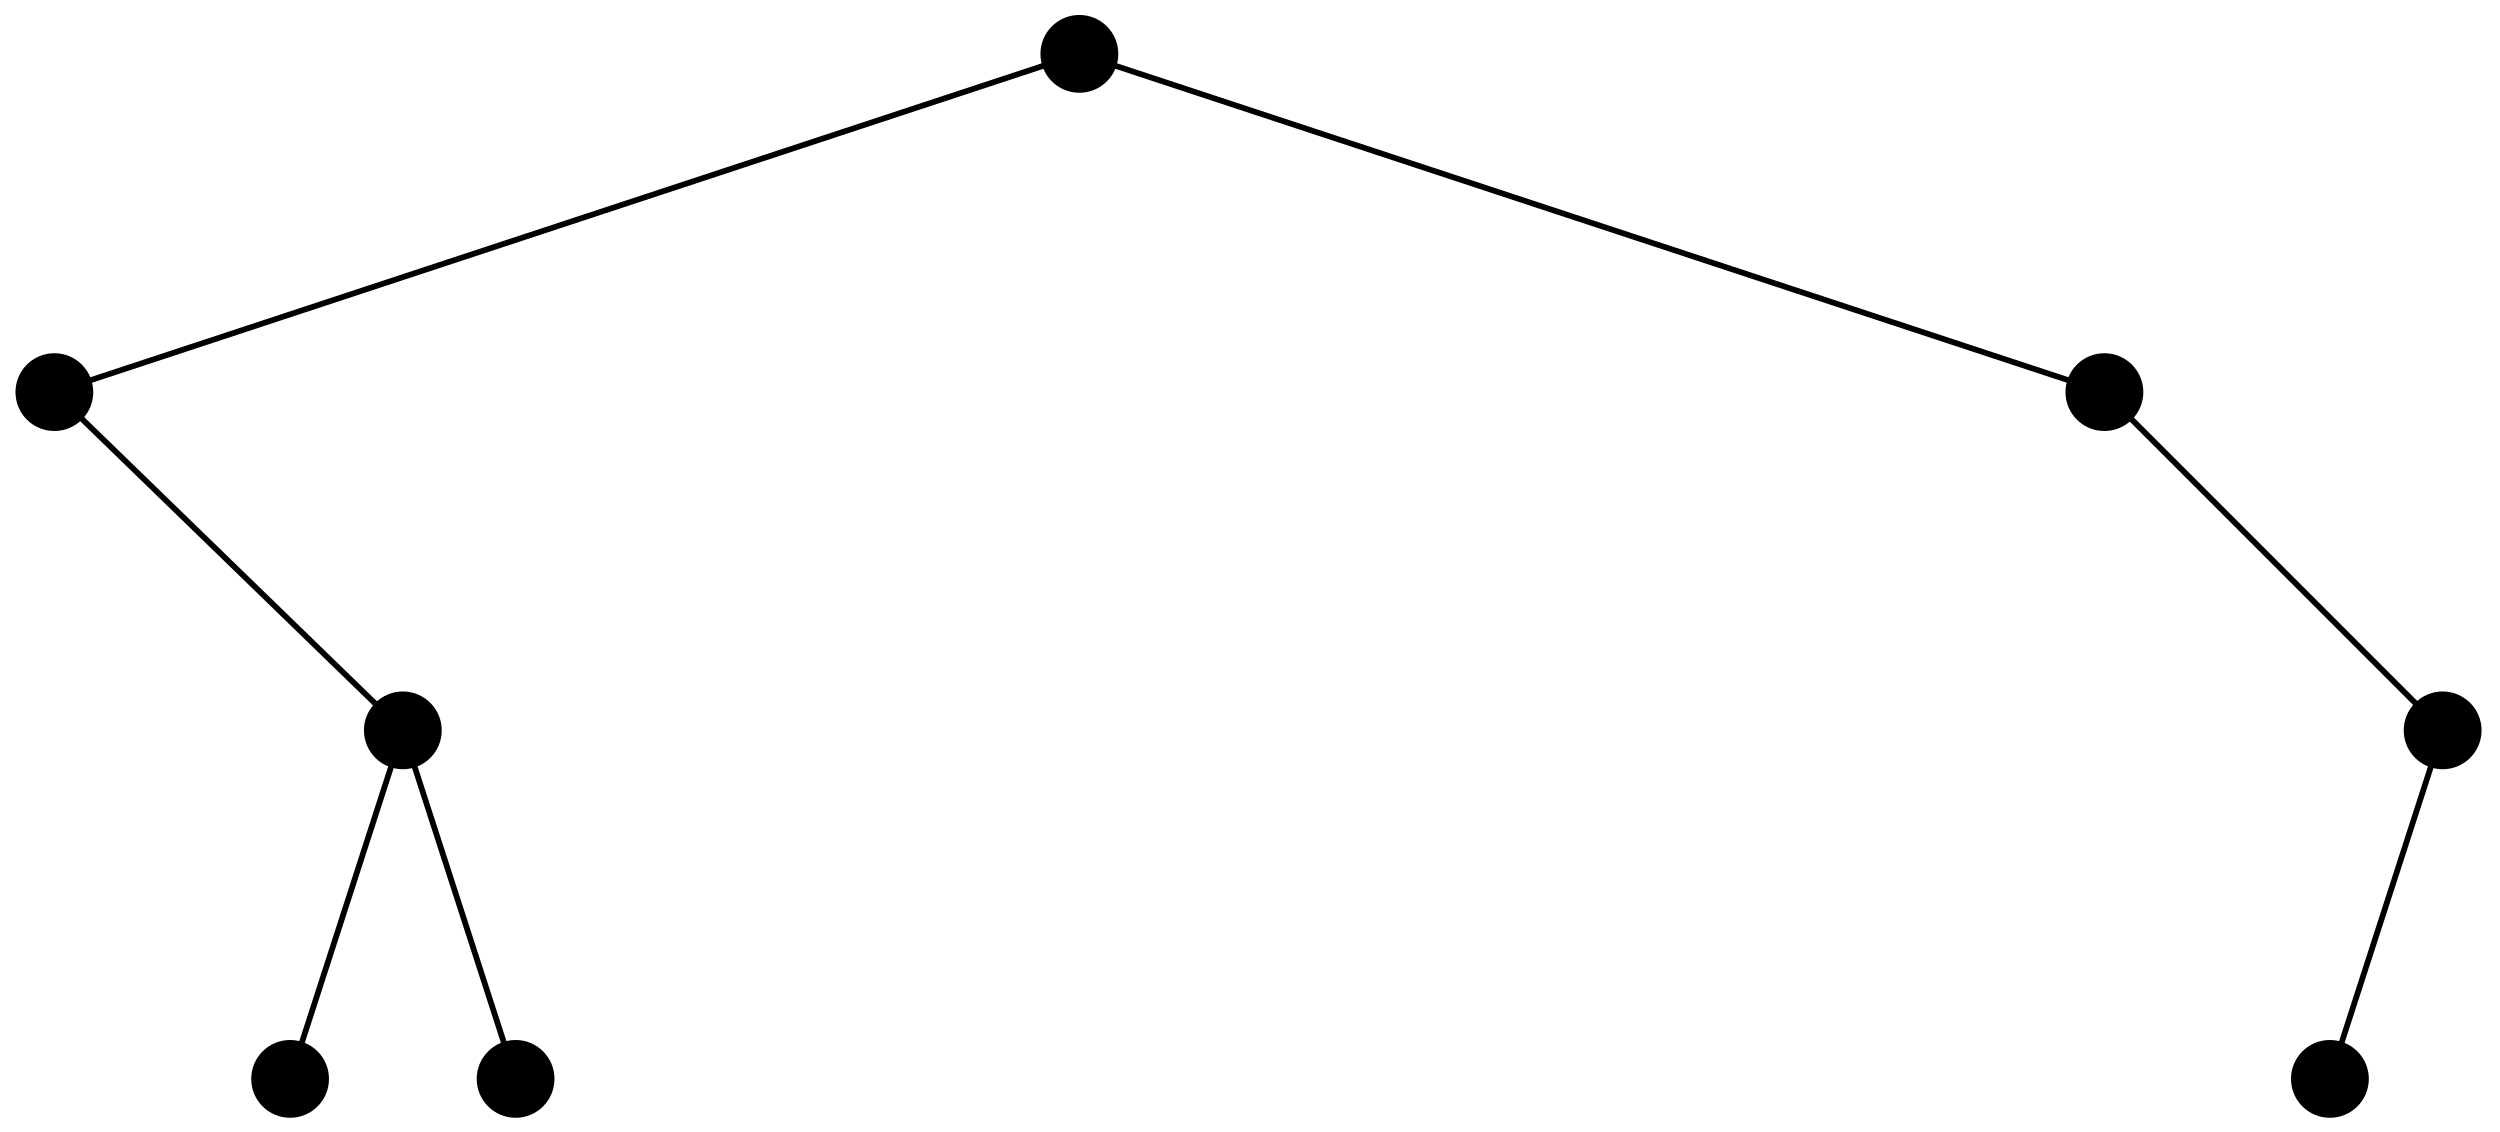
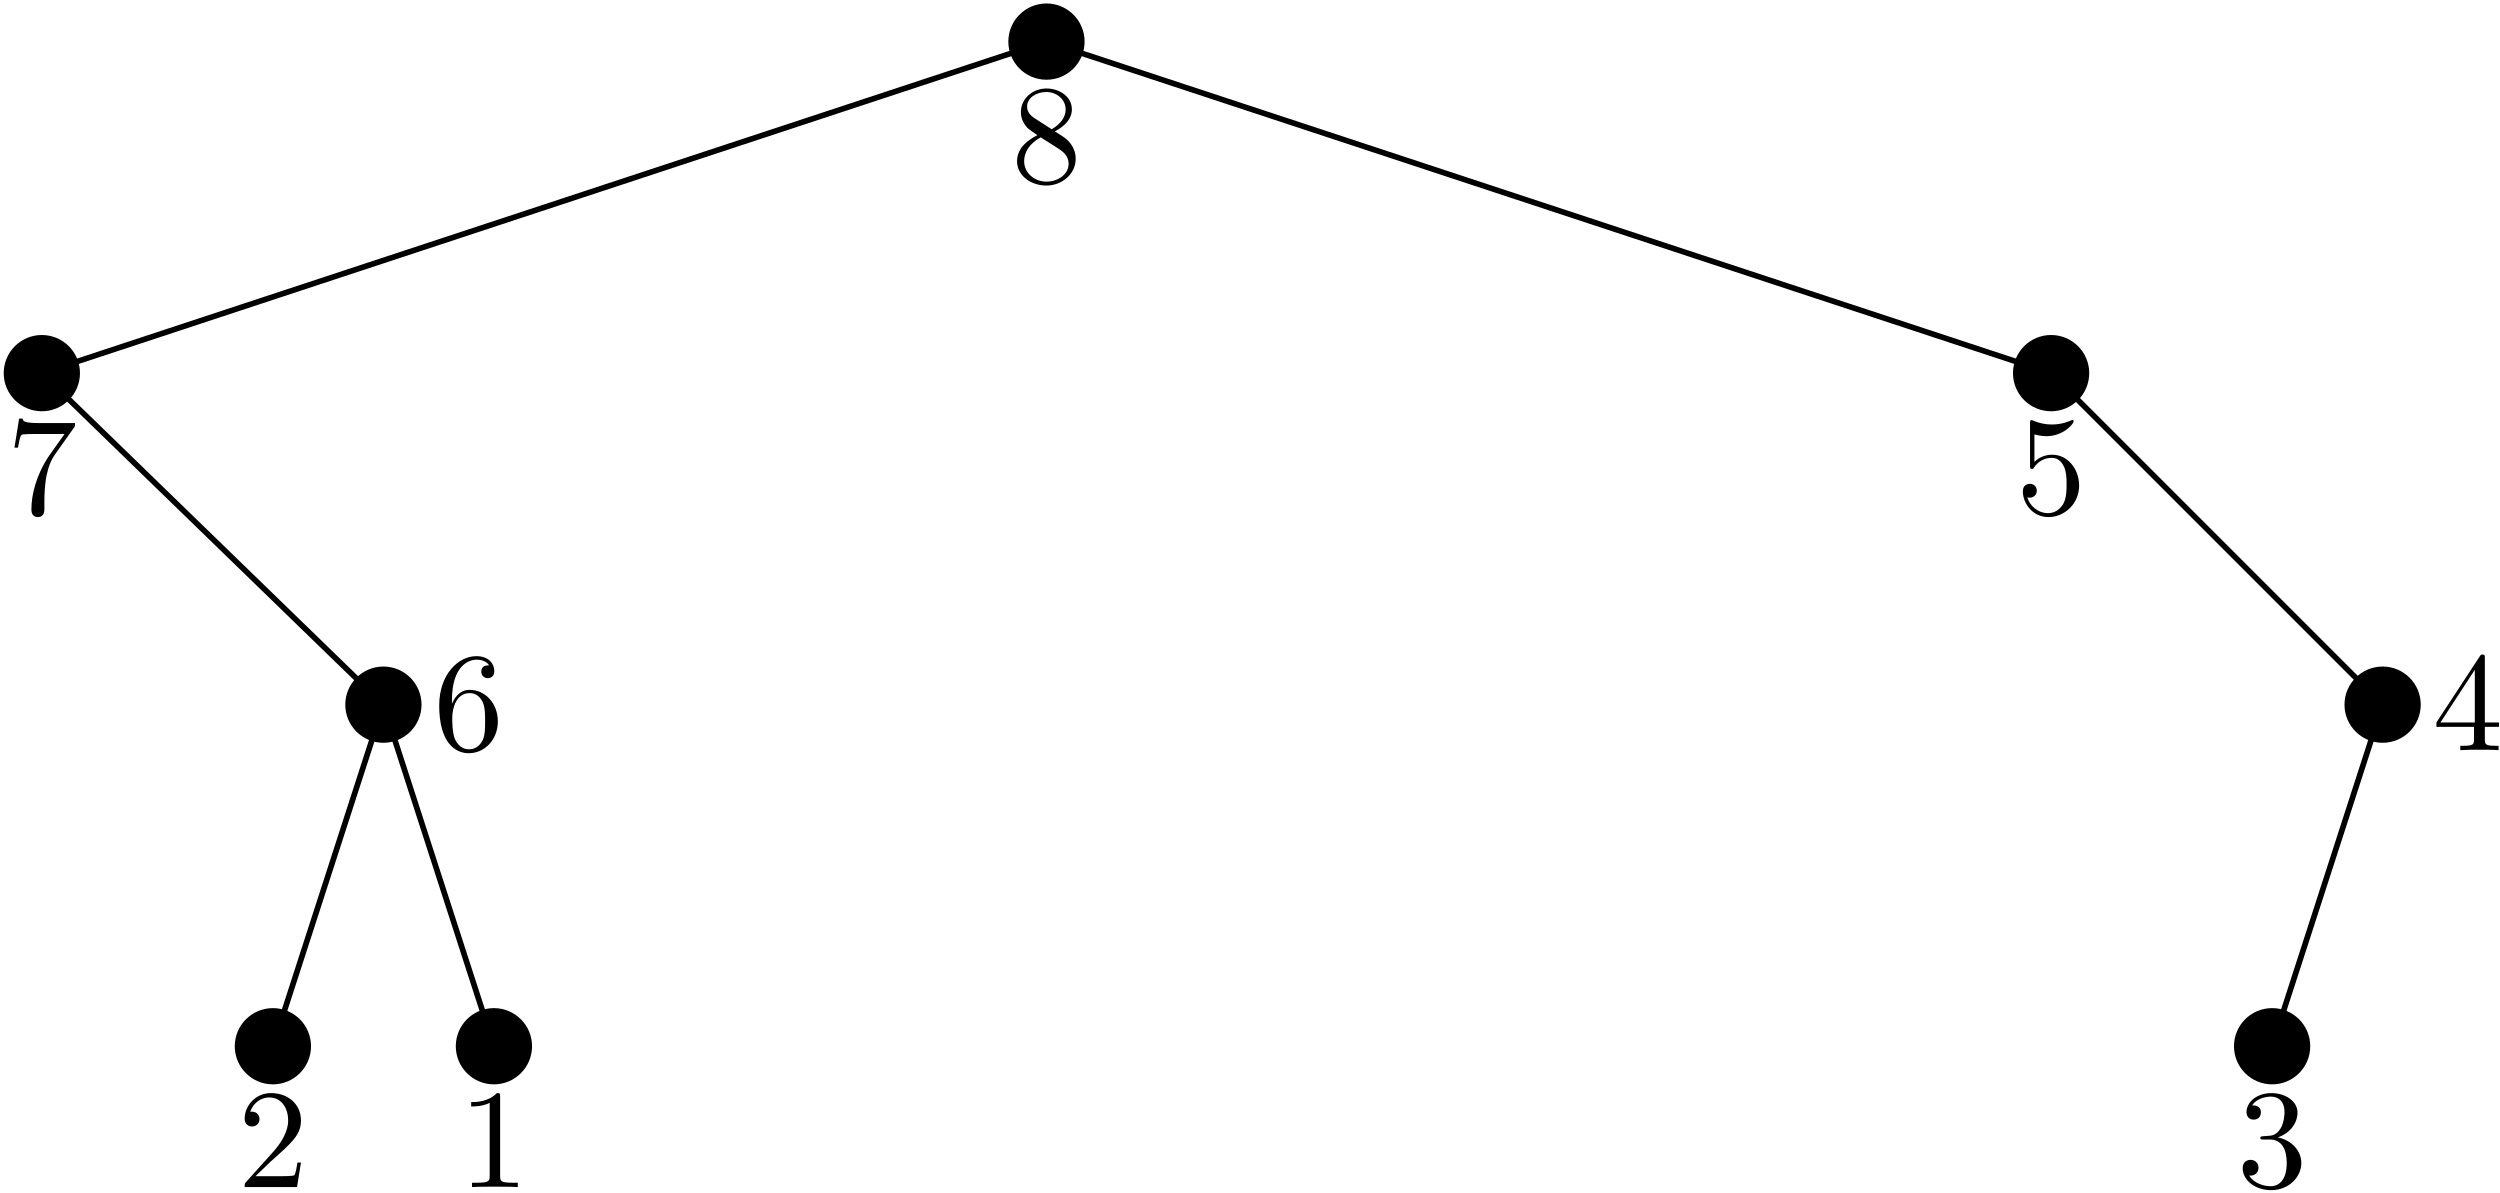
- <svg xmlns="http://www.w3.org/2000/svg" width="172.88pt" height="78.274pt" viewBox="0 0 172.88 78.274" version="1.1">
+ <svg xmlns="http://www.w3.org/2000/svg" xmlns:xlink="http://www.w3.org/1999/xlink" width="635pt" height="303pt" viewBox="0 0 635 303" version="1.1">
  <defs>
-     <clipPath id="clip1">
-       <path d="M 27 66 L 44 66 L 44 78.273 L 27 78.273 Z M 27 66 " />
-     </clipPath>
-     <clipPath id="clip2">
-       <path d="M 11 66 L 29 66 L 29 78.273 L 11 78.273 Z M 11 66 " />
-     </clipPath>
-     <clipPath id="clip3">
-       <path d="M 152 66 L 170 66 L 170 78.273 L 152 78.273 Z M 152 66 " />
-     </clipPath>
-     <clipPath id="clip4">
-       <path d="M 160 42 L 172.879 42 L 172.879 59 L 160 59 Z M 160 42 " />
-     </clipPath>
-     <clipPath id="clip5">
-       <path d="M 14 44 L 42 44 L 42 78.273 L 14 78.273 Z M 14 44 " />
-     </clipPath>
-     <clipPath id="clip6">
-       <path d="M 0 0 L 172.879 0 L 172.879 78.273 L 0 78.273 Z M 0 0 " />
-     </clipPath>
+     <g>
+       <symbol overflow="visible" id="glyph0-0">
+         <path style="stroke:none;" d="" />
+       </symbol>
+       <symbol overflow="visible" id="glyph0-1">
+         <path style="stroke:none;" d="M 10.547 -22.953 C 10.547 -23.812 10.547 -23.875 9.719 -23.875 C 7.5 -21.594 4.344 -21.594 3.188 -21.594 L 3.188 -20.469 C 3.906 -20.469 6.031 -20.469 7.891 -21.406 L 7.891 -2.828 C 7.891 -1.547 7.781 -1.109 4.547 -1.109 L 3.406 -1.109 L 3.406 0 C 4.656 -0.109 7.781 -0.109 9.219 -0.109 C 10.656 -0.109 13.766 -0.109 15.031 0 L 15.031 -1.109 L 13.875 -1.109 C 10.656 -1.109 10.547 -1.5 10.547 -2.828 Z M 10.547 -22.953 " />
+       </symbol>
+       <symbol overflow="visible" id="glyph0-2">
+         <path style="stroke:none;" d="M 4.547 -2.766 L 8.359 -6.453 C 13.953 -11.406 16.094 -13.344 16.094 -16.922 C 16.094 -21.016 12.875 -23.875 8.5 -23.875 C 4.453 -23.875 1.797 -20.578 1.797 -17.391 C 1.797 -15.391 3.578 -15.391 3.688 -15.391 C 4.297 -15.391 5.562 -15.812 5.562 -17.281 C 5.562 -18.219 4.906 -19.156 3.656 -19.156 C 3.375 -19.156 3.297 -19.156 3.188 -19.109 C 4.016 -21.438 5.953 -22.766 8.031 -22.766 C 11.297 -22.766 12.844 -19.859 12.844 -16.922 C 12.844 -14.062 11.047 -11.219 9.078 -9 L 2.188 -1.328 C 1.797 -0.938 1.797 -0.859 1.797 0 L 15.094 0 L 16.094 -6.234 L 15.203 -6.234 C 15.031 -5.156 14.781 -3.578 14.422 -3.047 C 14.172 -2.766 11.797 -2.766 11.016 -2.766 Z M 4.547 -2.766 " />
+       </symbol>
+       <symbol overflow="visible" id="glyph0-3">
+         <path style="stroke:none;" d="M 10.406 -12.625 C 13.344 -13.594 15.422 -16.094 15.422 -18.938 C 15.422 -21.875 12.266 -23.875 8.828 -23.875 C 5.203 -23.875 2.469 -21.734 2.469 -19 C 2.469 -17.828 3.266 -17.141 4.297 -17.141 C 5.422 -17.141 6.125 -17.922 6.125 -18.969 C 6.125 -20.766 4.453 -20.766 3.906 -20.766 C 5.016 -22.516 7.391 -22.984 8.672 -22.984 C 10.141 -22.984 12.125 -22.203 12.125 -18.969 C 12.125 -18.547 12.047 -16.453 11.109 -14.875 C 10.047 -13.156 8.828 -13.047 7.922 -13.016 C 7.641 -12.984 6.781 -12.906 6.531 -12.906 C 6.234 -12.875 5.984 -12.844 5.984 -12.484 C 5.984 -12.078 6.234 -12.078 6.844 -12.078 L 8.422 -12.078 C 11.375 -12.078 12.688 -9.641 12.688 -6.125 C 12.688 -1.25 10.219 -0.219 8.641 -0.219 C 7.094 -0.219 4.406 -0.828 3.156 -2.938 C 4.406 -2.766 5.516 -3.547 5.516 -4.906 C 5.516 -6.203 4.547 -6.922 3.516 -6.922 C 2.656 -6.922 1.5 -6.422 1.5 -4.844 C 1.5 -1.578 4.844 0.781 8.75 0.781 C 13.125 0.781 16.391 -2.469 16.391 -6.125 C 16.391 -9.078 14.125 -11.875 10.406 -12.625 Z M 10.406 -12.625 " />
+       </symbol>
+       <symbol overflow="visible" id="glyph0-4">
+         <path style="stroke:none;" d="M 16.094 -7.203 C 16.094 -11.469 13.156 -15.062 9.281 -15.062 C 7.562 -15.062 6.031 -14.484 4.734 -13.234 L 4.734 -20.219 C 5.453 -20.016 6.641 -19.766 7.781 -19.766 C 12.188 -19.766 14.703 -23.016 14.703 -23.484 C 14.703 -23.703 14.594 -23.875 14.344 -23.875 C 14.312 -23.875 14.234 -23.875 14.062 -23.781 C 13.344 -23.453 11.578 -22.734 9.188 -22.734 C 7.75 -22.734 6.094 -22.984 4.406 -23.734 C 4.125 -23.844 4.047 -23.844 3.984 -23.844 C 3.625 -23.844 3.625 -23.562 3.625 -22.984 L 3.625 -12.375 C 3.625 -11.719 3.625 -11.438 4.125 -11.438 C 4.375 -11.438 4.453 -11.547 4.594 -11.766 C 4.984 -12.328 6.312 -14.266 9.219 -14.266 C 11.078 -14.266 11.984 -12.625 12.266 -11.984 C 12.844 -10.656 12.906 -9.25 12.906 -7.453 C 12.906 -6.203 12.906 -4.047 12.047 -2.547 C 11.188 -1.141 9.859 -0.219 8.219 -0.219 C 5.594 -0.219 3.547 -2.109 2.938 -4.234 C 3.047 -4.203 3.156 -4.156 3.547 -4.156 C 4.734 -4.156 5.344 -5.062 5.344 -5.922 C 5.344 -6.781 4.734 -7.672 3.547 -7.672 C 3.047 -7.672 1.797 -7.422 1.797 -5.766 C 1.797 -2.688 4.266 0.781 8.281 0.781 C 12.438 0.781 16.094 -2.656 16.094 -7.203 Z M 16.094 -7.203 " />
+       </symbol>
+       <symbol overflow="visible" id="glyph0-5">
+         <path style="stroke:none;" d="M 17.062 -21.844 C 17.391 -22.266 17.391 -22.344 17.391 -23.094 L 8.672 -23.094 C 4.297 -23.094 4.234 -23.562 4.094 -24.234 L 3.188 -24.234 L 2.016 -16.859 L 2.906 -16.859 C 3.016 -17.422 3.328 -19.688 3.797 -20.109 C 4.047 -20.328 6.844 -20.328 7.312 -20.328 L 14.734 -20.328 C 14.344 -19.766 11.516 -15.844 10.719 -14.672 C 7.5 -9.828 6.312 -4.844 6.312 -1.188 C 6.312 -0.828 6.312 0.781 7.953 0.781 C 9.609 0.781 9.609 -0.828 9.609 -1.188 L 9.609 -3.016 C 9.609 -4.984 9.719 -6.953 10 -8.891 C 10.141 -9.719 10.656 -12.797 12.234 -15.031 Z M 17.062 -21.844 " />
+       </symbol>
+       <symbol overflow="visible" id="glyph0-6">
+         <path style="stroke:none;" d="M 5.844 -16.391 C 4.203 -17.469 4.047 -18.688 4.047 -19.297 C 4.047 -21.484 6.391 -22.984 8.922 -22.984 C 11.547 -22.984 13.844 -21.125 13.844 -18.547 C 13.844 -16.5 12.438 -14.781 10.297 -13.516 Z M 11.078 -12.984 C 13.656 -14.312 15.422 -16.172 15.422 -18.547 C 15.422 -21.844 12.234 -23.875 8.969 -23.875 C 5.375 -23.875 2.469 -21.234 2.469 -17.891 C 2.469 -17.25 2.547 -15.641 4.047 -13.953 C 4.453 -13.516 5.766 -12.625 6.672 -12.016 C 4.594 -10.969 1.5 -8.969 1.5 -5.422 C 1.5 -1.609 5.156 0.781 8.922 0.781 C 12.984 0.781 16.391 -2.188 16.391 -6.031 C 16.391 -7.312 16 -8.922 14.625 -10.438 C 13.953 -11.188 13.375 -11.547 11.078 -12.984 Z M 7.5 -11.469 L 11.906 -8.672 C 12.906 -8 14.594 -6.922 14.594 -4.734 C 14.594 -2.078 11.906 -0.219 8.969 -0.219 C 5.875 -0.219 3.297 -2.438 3.297 -5.422 C 3.297 -7.5 4.453 -9.797 7.5 -11.469 Z M 7.5 -11.469 " />
+       </symbol>
+       <symbol overflow="visible" id="glyph0-7">
+         <path style="stroke:none;" d="M 10.547 -5.922 L 10.547 -2.797 C 10.547 -1.5 10.469 -1.109 7.812 -1.109 L 7.062 -1.109 L 7.062 0 C 8.531 -0.109 10.406 -0.109 11.906 -0.109 C 13.406 -0.109 15.312 -0.109 16.781 0 L 16.781 -1.109 L 16.031 -1.109 C 13.375 -1.109 13.297 -1.5 13.297 -2.797 L 13.297 -5.922 L 16.891 -5.922 L 16.891 -7.031 L 13.297 -7.031 L 13.297 -23.344 C 13.297 -24.062 13.297 -24.281 12.734 -24.281 C 12.406 -24.281 12.297 -24.281 12.016 -23.844 L 1 -7.031 L 1 -5.922 Z M 10.75 -7.031 L 2.016 -7.031 L 10.75 -20.406 Z M 10.75 -7.031 " />
+       </symbol>
+       <symbol overflow="visible" id="glyph0-8">
+         <path style="stroke:none;" d="M 4.734 -11.766 L 4.734 -12.625 C 4.734 -21.688 9.188 -22.984 11.016 -22.984 C 11.875 -22.984 13.375 -22.766 14.172 -21.547 C 13.625 -21.547 12.188 -21.547 12.188 -19.938 C 12.188 -18.828 13.047 -18.281 13.844 -18.281 C 14.422 -18.281 15.484 -18.609 15.484 -20.016 C 15.484 -22.156 13.906 -23.875 10.938 -23.875 C 6.344 -23.875 1.5 -19.25 1.5 -11.328 C 1.5 -1.75 5.672 0.781 9 0.781 C 12.984 0.781 16.391 -2.578 16.391 -7.312 C 16.391 -11.875 13.203 -15.312 9.219 -15.312 C 6.781 -15.312 5.453 -13.484 4.734 -11.766 Z M 9 -0.219 C 6.734 -0.219 5.672 -2.359 5.453 -2.906 C 4.812 -4.594 4.812 -7.453 4.812 -8.109 C 4.812 -10.906 5.953 -14.484 9.188 -14.484 C 9.75 -14.484 11.406 -14.484 12.516 -12.266 C 13.156 -10.938 13.156 -9.109 13.156 -7.344 C 13.156 -5.625 13.156 -3.844 12.547 -2.547 C 11.469 -0.391 9.828 -0.219 9 -0.219 Z M 9 -0.219 " />
+       </symbol>
+     </g>
  </defs>
  <g id="surface1">
-     <path style=" stroke:none;fill-rule:nonzero;fill:rgb(0%,0%,0%);fill-opacity:1;" d="M 38.145 74.605 C 38.145 73.23 37.031 72.117 35.656 72.117 C 34.281 72.117 33.164 73.23 33.164 74.605 C 33.164 75.984 34.281 77.098 35.656 77.098 C 37.031 77.098 38.145 75.984 38.145 74.605 Z M 38.145 74.605 " />
-     <g clip-path="url(#clip1)" clip-rule="nonzero">
-       <path style="fill:none;stroke-width:0.399;stroke-linecap:butt;stroke-linejoin:miter;stroke:rgb(0%,0%,0%);stroke-opacity:1;stroke-miterlimit:10;" d="M -36.496 -70.881 C -36.496 -69.506 -37.61 -68.392 -38.985 -68.392 C -40.36 -68.392 -41.477 -69.506 -41.477 -70.881 C -41.477 -72.259 -40.36 -73.373 -38.985 -73.373 C -37.61 -73.373 -36.496 -72.259 -36.496 -70.881 Z M -36.496 -70.881 " transform="matrix(1,0,0,-1,74.641,3.72489)" />
+     <path style="fill-rule:nonzero;fill:rgb(0%,0%,0%);fill-opacity:1;stroke-width:0.399;stroke-linecap:butt;stroke-linejoin:miter;stroke:rgb(0%,0%,0%);stroke-opacity:1;stroke-miterlimit:10;" d="M -36.494 -70.882 C -36.494 -69.507 -37.61 -68.392 -38.986 -68.392 C -40.361 -68.392 -41.476 -69.507 -41.476 -70.882 C -41.476 -72.258 -40.361 -73.373 -38.986 -73.373 C -37.61 -73.373 -36.494 -72.258 -36.494 -70.882 Z M -36.494 -70.882 " transform="matrix(3.6,0,0,-3.6,265.802,10.5676)" />
+     <path style="fill-rule:nonzero;fill:rgb(0%,0%,0%);fill-opacity:1;stroke-width:0.399;stroke-linecap:butt;stroke-linejoin:miter;stroke:rgb(0%,0%,0%);stroke-opacity:1;stroke-miterlimit:10;" d="M -52.089 -70.882 C -52.089 -69.507 -53.203 -68.392 -54.579 -68.392 C -55.955 -68.392 -57.071 -69.507 -57.071 -70.882 C -57.071 -72.258 -55.955 -73.373 -54.579 -73.373 C -53.203 -73.373 -52.089 -72.258 -52.089 -70.882 Z M -52.089 -70.882 " transform="matrix(3.6,0,0,-3.6,265.802,10.5676)" />
+     <path style="fill-rule:nonzero;fill:rgb(0%,0%,0%);fill-opacity:1;stroke-width:0.399;stroke-linecap:butt;stroke-linejoin:miter;stroke:rgb(0%,0%,0%);stroke-opacity:1;stroke-miterlimit:10;" d="M 88.967 -70.882 C 88.967 -69.507 87.852 -68.392 86.476 -68.392 C 85.101 -68.392 83.985 -69.507 83.985 -70.882 C 83.985 -72.258 85.101 -73.373 86.476 -73.373 C 87.852 -73.373 88.967 -72.258 88.967 -70.882 Z M 88.967 -70.882 " transform="matrix(3.6,0,0,-3.6,265.802,10.5676)" />
+     <path style="fill-rule:nonzero;fill:rgb(0%,0%,0%);fill-opacity:1;stroke-width:0.399;stroke-linecap:butt;stroke-linejoin:miter;stroke:rgb(0%,0%,0%);stroke-opacity:1;stroke-miterlimit:10;" d="M 96.764 -46.782 C 96.764 -45.407 95.649 -44.292 94.274 -44.292 C 92.898 -44.292 91.782 -45.407 91.782 -46.782 C 91.782 -48.158 92.898 -49.273 94.274 -49.273 C 95.649 -49.273 96.764 -48.158 96.764 -46.782 Z M 96.764 -46.782 " transform="matrix(3.6,0,0,-3.6,265.802,10.5676)" />
+     <path style="fill-rule:nonzero;fill:rgb(0%,0%,0%);fill-opacity:1;stroke-width:0.399;stroke-linecap:butt;stroke-linejoin:miter;stroke:rgb(0%,0%,0%);stroke-opacity:1;stroke-miterlimit:10;" d="M 73.373 -23.392 C 73.373 -22.016 72.258 -20.9 70.882 -20.9 C 69.507 -20.9 68.392 -22.016 68.392 -23.392 C 68.392 -24.766 69.507 -25.882 70.882 -25.882 C 72.258 -25.882 73.373 -24.766 73.373 -23.392 Z M 73.373 -23.392 " transform="matrix(3.6,0,0,-3.6,265.802,10.5676)" />
+     <path style="fill-rule:nonzero;fill:rgb(0%,0%,0%);fill-opacity:1;stroke-width:0.399;stroke-linecap:butt;stroke-linejoin:miter;stroke:rgb(0%,0%,0%);stroke-opacity:1;stroke-miterlimit:10;" d="M -44.292 -46.782 C -44.292 -45.407 -45.407 -44.292 -46.782 -44.292 C -48.158 -44.292 -49.273 -45.407 -49.273 -46.782 C -49.273 -48.158 -48.158 -49.273 -46.782 -49.273 C -45.407 -49.273 -44.292 -48.158 -44.292 -46.782 Z M -44.292 -46.782 " transform="matrix(3.6,0,0,-3.6,265.802,10.5676)" />
+     <path style="fill-rule:nonzero;fill:rgb(0%,0%,0%);fill-opacity:1;stroke-width:0.399;stroke-linecap:butt;stroke-linejoin:miter;stroke:rgb(0%,0%,0%);stroke-opacity:1;stroke-miterlimit:10;" d="M -68.391 -23.392 C -68.391 -22.016 -69.507 -20.9 -70.882 -20.9 C -72.257 -20.9 -73.373 -22.016 -73.373 -23.392 C -73.373 -24.766 -72.257 -25.882 -70.882 -25.882 C -69.507 -25.882 -68.391 -24.766 -68.391 -23.392 Z M -68.391 -23.392 " transform="matrix(3.6,0,0,-3.6,265.802,10.5676)" />
+     <path style="fill-rule:nonzero;fill:rgb(0%,0%,0%);fill-opacity:1;stroke-width:0.399;stroke-linecap:butt;stroke-linejoin:miter;stroke:rgb(0%,0%,0%);stroke-opacity:1;stroke-miterlimit:10;" d="M 2.491 0 C 2.491 1.375 1.376 2.491 -0 2.491 C -1.375 2.491 -2.491 1.375 -2.491 0 C -2.491 -1.376 -1.375 -2.491 -0 -2.491 C 1.376 -2.491 2.491 -1.376 2.491 0 Z M 2.491 0 " transform="matrix(3.6,0,0,-3.6,265.802,10.5676)" />
+     <g style="fill:rgb(0%,0%,0%);fill-opacity:1;">
+       <use xlink:href="#glyph0-1" x="116.488" y="301.523" />
    </g>
-     <path style=" stroke:none;fill-rule:nonzero;fill:rgb(0%,0%,0%);fill-opacity:1;" d="M 22.551 74.605 C 22.551 73.23 21.438 72.117 20.062 72.117 C 18.688 72.117 17.57 73.23 17.57 74.605 C 17.57 75.984 18.688 77.098 20.062 77.098 C 21.438 77.098 22.551 75.984 22.551 74.605 Z M 22.551 74.605 " />
-     <g clip-path="url(#clip2)" clip-rule="nonzero">
-       <path style="fill:none;stroke-width:0.399;stroke-linecap:butt;stroke-linejoin:miter;stroke:rgb(0%,0%,0%);stroke-opacity:1;stroke-miterlimit:10;" d="M -52.09 -70.881 C -52.09 -69.506 -53.203 -68.392 -54.578 -68.392 C -55.953 -68.392 -57.071 -69.506 -57.071 -70.881 C -57.071 -72.259 -55.953 -73.373 -54.578 -73.373 C -53.203 -73.373 -52.09 -72.259 -52.09 -70.881 Z M -52.09 -70.881 " transform="matrix(1,0,0,-1,74.641,3.72489)" />
+     <g style="fill:rgb(0%,0%,0%);fill-opacity:1;">
+       <use xlink:href="#glyph0-2" x="60.35" y="301.523" />
    </g>
-     <path style=" stroke:none;fill-rule:nonzero;fill:rgb(0%,0%,0%);fill-opacity:1;" d="M 163.609 74.605 C 163.609 73.23 162.492 72.117 161.117 72.117 C 159.742 72.117 158.625 73.23 158.625 74.605 C 158.625 75.984 159.742 77.098 161.117 77.098 C 162.492 77.098 163.609 75.984 163.609 74.605 Z M 163.609 74.605 " />
-     <g clip-path="url(#clip3)" clip-rule="nonzero">
-       <path style="fill:none;stroke-width:0.399;stroke-linecap:butt;stroke-linejoin:miter;stroke:rgb(0%,0%,0%);stroke-opacity:1;stroke-miterlimit:10;" d="M 88.968 -70.881 C 88.968 -69.506 87.851 -68.392 86.476 -68.392 C 85.101 -68.392 83.984 -69.506 83.984 -70.881 C 83.984 -72.259 85.101 -73.373 86.476 -73.373 C 87.851 -73.373 88.968 -72.259 88.968 -70.881 Z M 88.968 -70.881 " transform="matrix(1,0,0,-1,74.641,3.72489)" />
+     <g style="fill:rgb(0%,0%,0%);fill-opacity:1;">
+       <use xlink:href="#glyph0-3" x="568.144" y="301.523" />
    </g>
-     <path style=" stroke:none;fill-rule:nonzero;fill:rgb(0%,0%,0%);fill-opacity:1;" d="M 171.406 50.508 C 171.406 49.133 170.289 48.016 168.914 48.016 C 167.539 48.016 166.422 49.133 166.422 50.508 C 166.422 51.883 167.539 52.996 168.914 52.996 C 170.289 52.996 171.406 51.883 171.406 50.508 Z M 171.406 50.508 " />
-     <g clip-path="url(#clip4)" clip-rule="nonzero">
-       <path style="fill:none;stroke-width:0.399;stroke-linecap:butt;stroke-linejoin:miter;stroke:rgb(0%,0%,0%);stroke-opacity:1;stroke-miterlimit:10;" d="M 96.765 -46.783 C 96.765 -45.408 95.648 -44.291 94.273 -44.291 C 92.898 -44.291 91.781 -45.408 91.781 -46.783 C 91.781 -48.158 92.898 -49.271 94.273 -49.271 C 95.648 -49.271 96.765 -48.158 96.765 -46.783 Z M 96.765 -46.783 " transform="matrix(1,0,0,-1,74.641,3.72489)" />
+     <g style="fill:rgb(0%,0%,0%);fill-opacity:1;">
+       <use xlink:href="#glyph0-4" x="512.006" y="130.559" />
    </g>
-     <path style="fill-rule:nonzero;fill:rgb(0%,0%,0%);fill-opacity:1;stroke-width:0.399;stroke-linecap:butt;stroke-linejoin:miter;stroke:rgb(0%,0%,0%);stroke-opacity:1;stroke-miterlimit:10;" d="M 73.375 -23.392 C 73.375 -22.017 72.257 -20.9 70.882 -20.9 C 69.507 -20.9 68.39 -22.017 68.39 -23.392 C 68.39 -24.767 69.507 -25.881 70.882 -25.881 C 72.257 -25.881 73.375 -24.767 73.375 -23.392 Z M 73.375 -23.392 " transform="matrix(1,0,0,-1,74.641,3.72489)" />
-     <path style="fill-rule:nonzero;fill:rgb(0%,0%,0%);fill-opacity:1;stroke-width:0.399;stroke-linecap:butt;stroke-linejoin:miter;stroke:rgb(0%,0%,0%);stroke-opacity:1;stroke-miterlimit:10;" d="M -44.293 -46.783 C -44.293 -45.408 -45.407 -44.291 -46.782 -44.291 C -48.157 -44.291 -49.274 -45.408 -49.274 -46.783 C -49.274 -48.158 -48.157 -49.271 -46.782 -49.271 C -45.407 -49.271 -44.293 -48.158 -44.293 -46.783 Z M -44.293 -46.783 " transform="matrix(1,0,0,-1,74.641,3.72489)" />
-     <path style="fill-rule:nonzero;fill:rgb(0%,0%,0%);fill-opacity:1;stroke-width:0.399;stroke-linecap:butt;stroke-linejoin:miter;stroke:rgb(0%,0%,0%);stroke-opacity:1;stroke-miterlimit:10;" d="M -68.391 -23.392 C -68.391 -22.017 -69.508 -20.9 -70.883 -20.9 C -72.258 -20.9 -73.371 -22.017 -73.371 -23.392 C -73.371 -24.767 -72.258 -25.881 -70.883 -25.881 C -69.508 -25.881 -68.391 -24.767 -68.391 -23.392 Z M -68.391 -23.392 " transform="matrix(1,0,0,-1,74.641,3.72489)" />
-     <path style="fill-rule:nonzero;fill:rgb(0%,0%,0%);fill-opacity:1;stroke-width:0.399;stroke-linecap:butt;stroke-linejoin:miter;stroke:rgb(0%,0%,0%);stroke-opacity:1;stroke-miterlimit:10;" d="M 2.492 -0.002 C 2.492 1.377 1.375 2.491 -0 2.491 C -1.375 2.491 -2.493 1.377 -2.493 -0.002 C -2.493 -1.377 -1.375 -2.49 -0 -2.49 C 1.375 -2.49 2.492 -1.377 2.492 -0.002 Z M 2.492 -0.002 " transform="matrix(1,0,0,-1,74.641,3.72489)" />
-     <g clip-path="url(#clip5)" clip-rule="nonzero">
-       <path style="fill:none;stroke-width:0.399;stroke-linecap:butt;stroke-linejoin:miter;stroke:rgb(0%,0%,0%);stroke-opacity:1;stroke-miterlimit:10;" d="M -38.985 -70.881 L -46.782 -46.783 L -54.578 -70.881 " transform="matrix(1,0,0,-1,74.641,3.72489)" />
+     <g style="fill:rgb(0%,0%,0%);fill-opacity:1;">
+       <use xlink:href="#glyph0-5" x="1.663" y="130.559" />
    </g>
-     <g clip-path="url(#clip6)" clip-rule="nonzero">
-       <path style="fill:none;stroke-width:0.399;stroke-linecap:butt;stroke-linejoin:miter;stroke:rgb(0%,0%,0%);stroke-opacity:1;stroke-miterlimit:10;" d="M -46.782 -46.783 L -70.883 -23.392 L -0 -0.002 L 70.882 -23.392 L 94.273 -46.783 L 86.476 -70.881 " transform="matrix(1,0,0,-1,74.641,3.72489)" />
+     <g style="fill:rgb(0%,0%,0%);fill-opacity:1;">
+       <use xlink:href="#glyph0-6" x="256.834" y="46.351" />
    </g>
+     <g style="fill:rgb(0%,0%,0%);fill-opacity:1;">
+       <use xlink:href="#glyph0-7" x="617.853" y="190.538" />
+     </g>
+     <g style="fill:rgb(0%,0%,0%);fill-opacity:1;">
+       <use xlink:href="#glyph0-8" x="110.059" y="190.538" />
+     </g>
+     <path style="fill:none;stroke-width:0.399;stroke-linecap:butt;stroke-linejoin:miter;stroke:rgb(0%,0%,0%);stroke-opacity:1;stroke-miterlimit:10;" d="M -38.986 -70.882 L -46.782 -46.782 L -54.579 -70.882 " transform="matrix(3.6,0,0,-3.6,265.802,10.5676)" />
+     <path style="fill:none;stroke-width:0.399;stroke-linecap:butt;stroke-linejoin:miter;stroke:rgb(0%,0%,0%);stroke-opacity:1;stroke-miterlimit:10;" d="M -46.782 -46.782 L -70.882 -23.392 L -0 0 L 70.882 -23.392 L 94.274 -46.782 L 86.476 -70.882 " transform="matrix(3.6,0,0,-3.6,265.802,10.5676)" />
  </g>
</svg>
